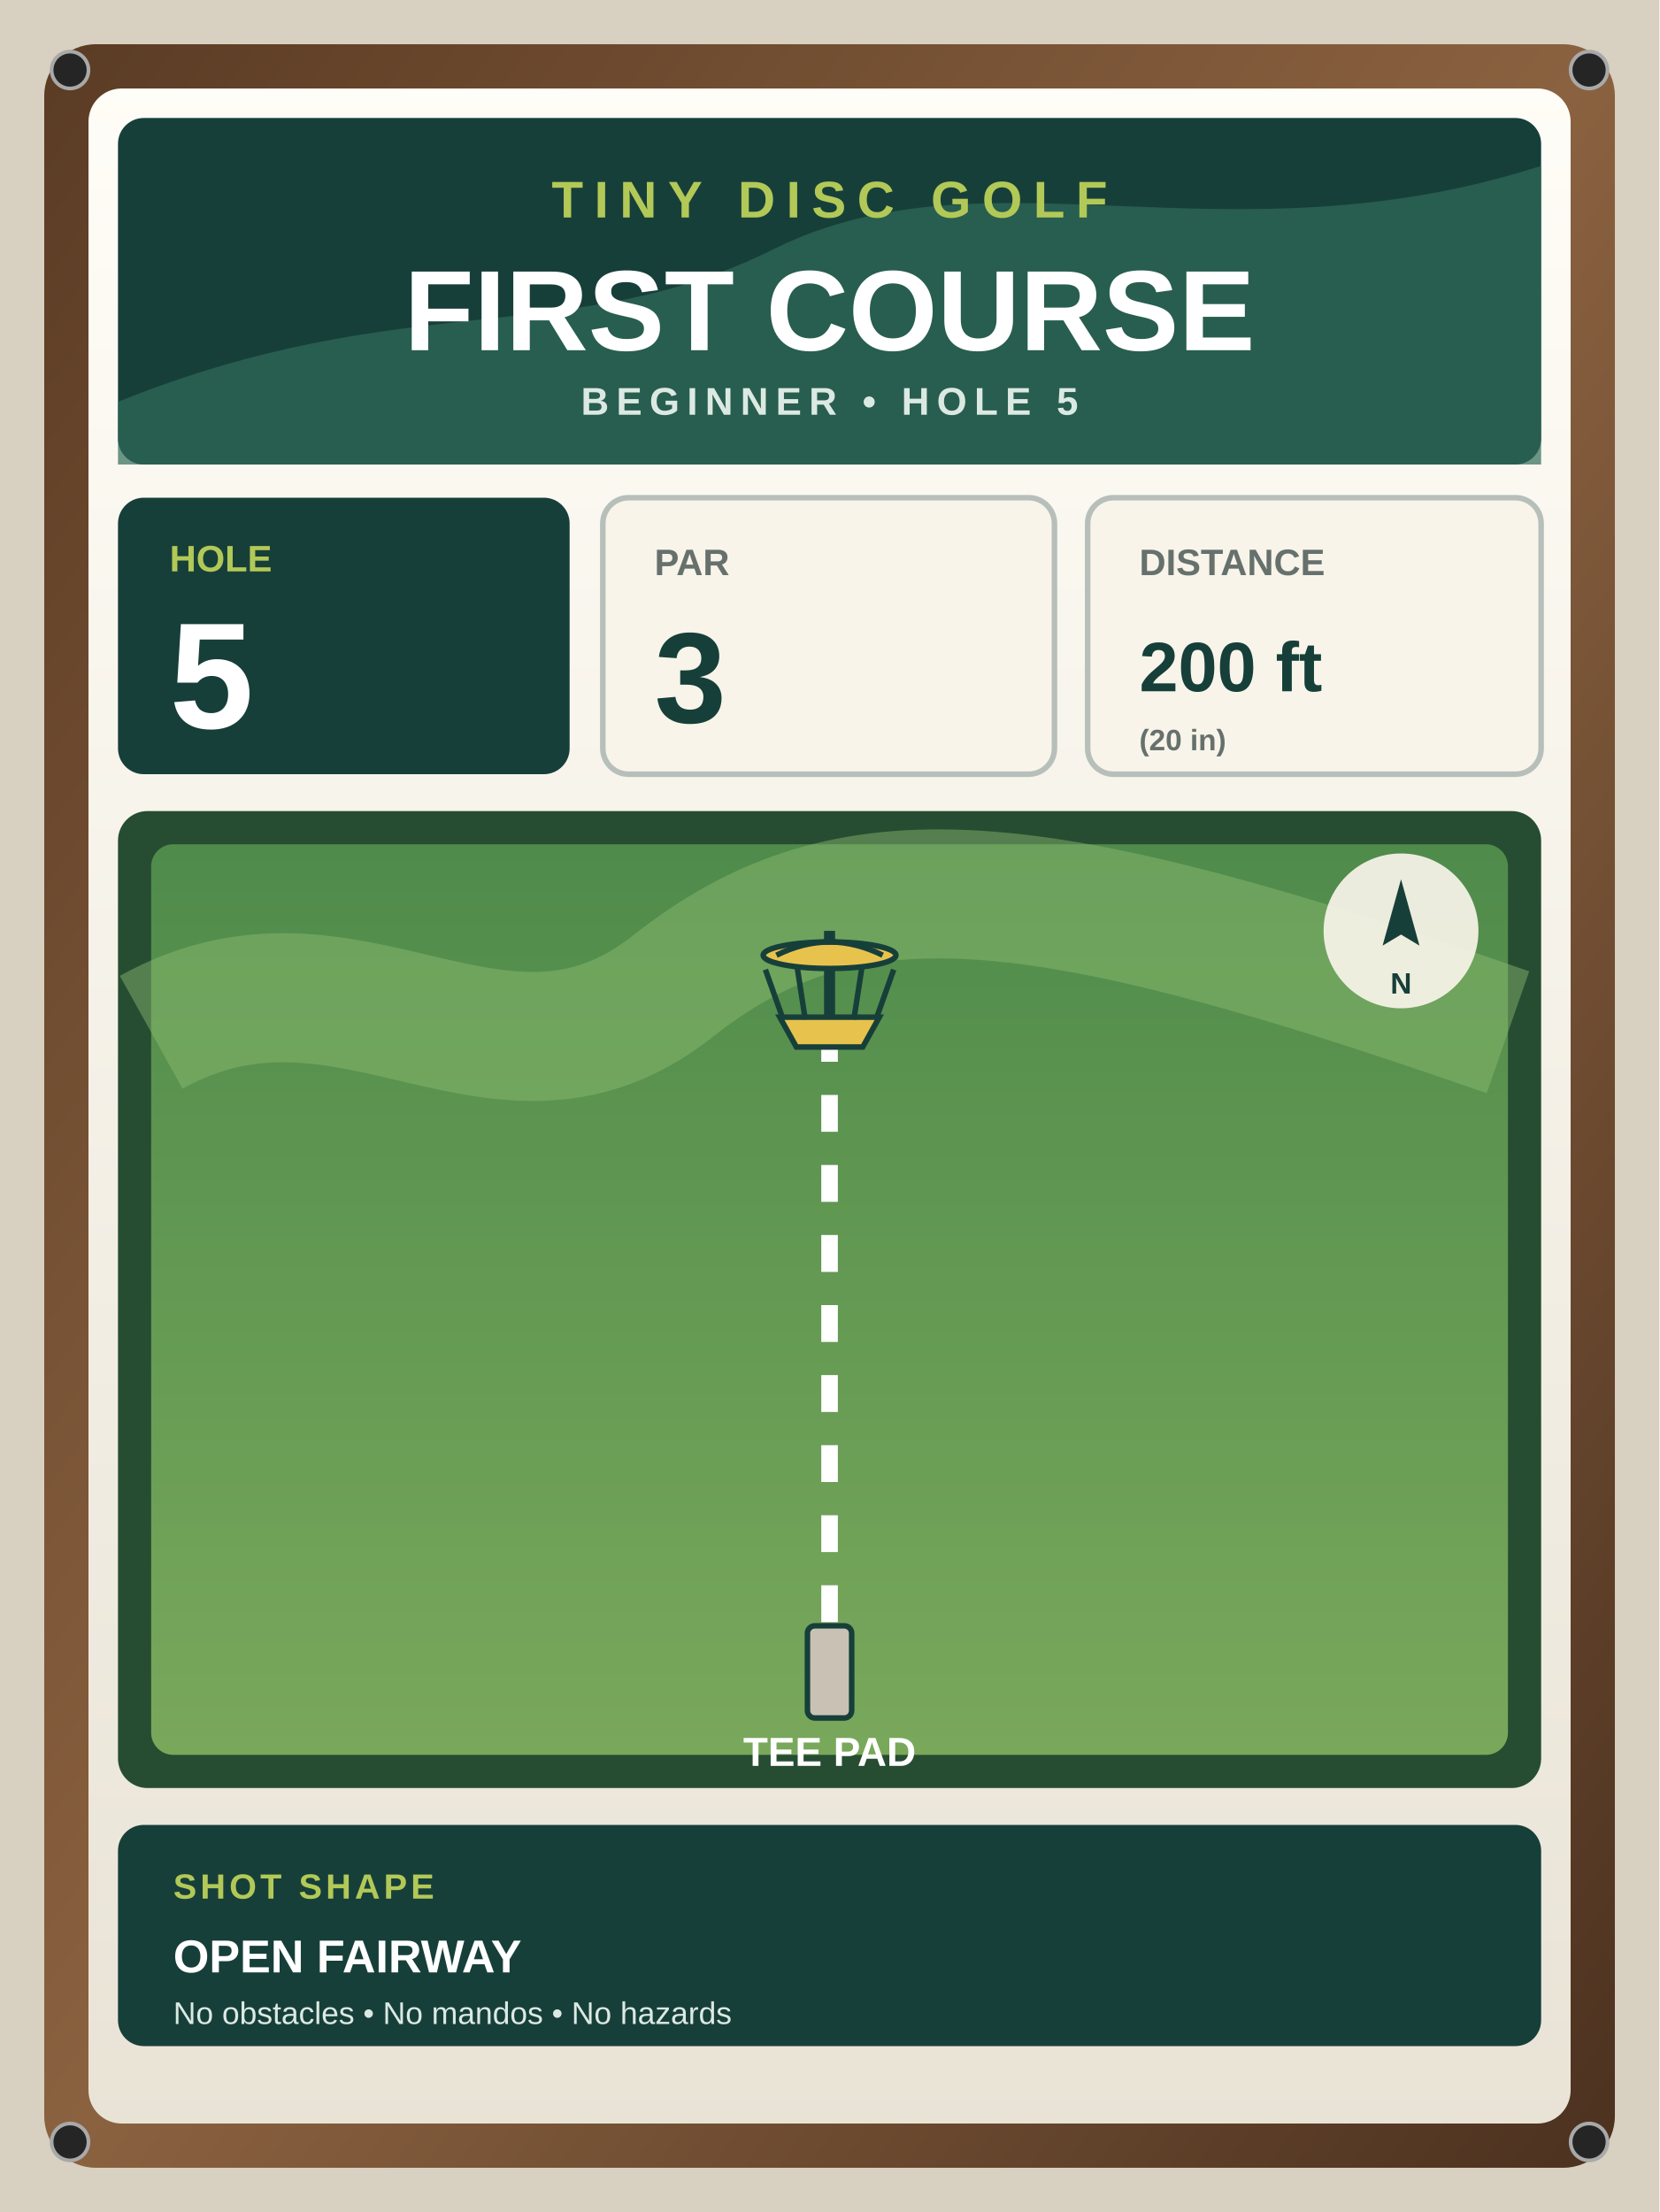
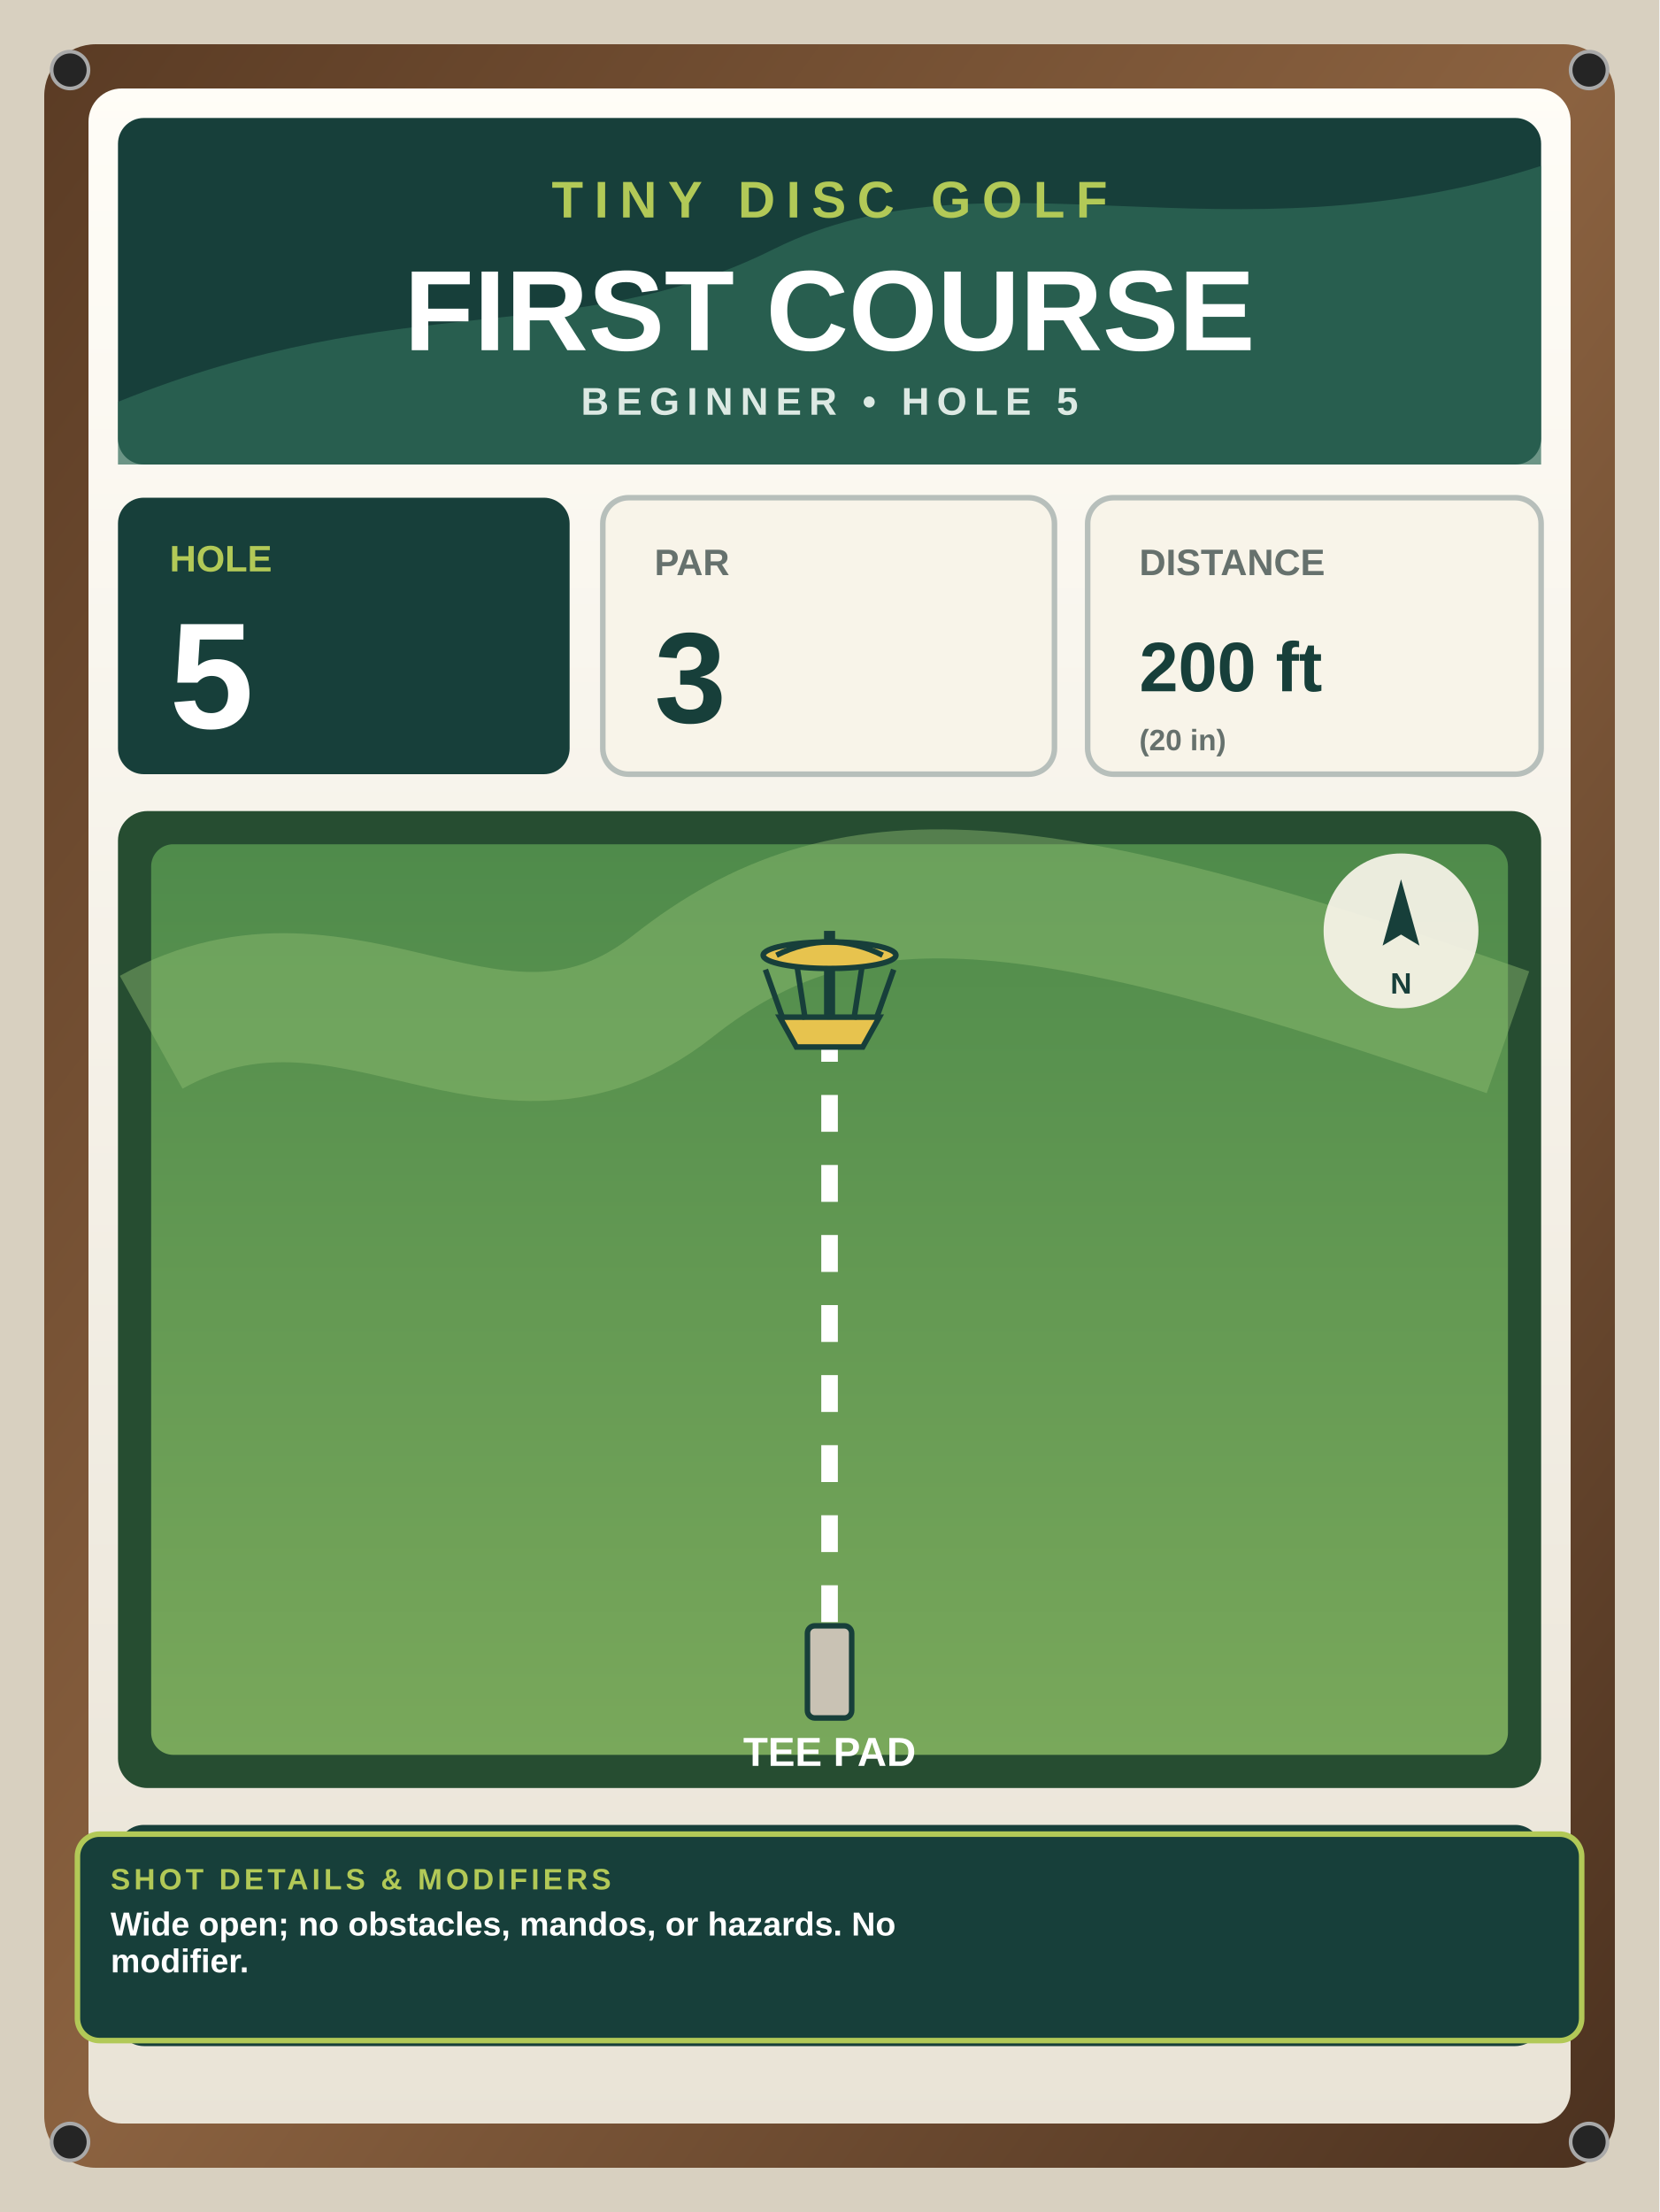
<svg xmlns="http://www.w3.org/2000/svg" viewBox="0 0 900 1200" role="img" aria-labelledby="title">
  <defs>
    <linearGradient id="wood" x1="0" x2="1" y1="0" y2="1">
      <stop stop-color="#5a3b24" />
      <stop offset=".5" stop-color="#8b6240" />
      <stop offset="1" stop-color="#4b311f" />
    </linearGradient>
    <linearGradient id="paper" x1="0" x2="0" y1="0" y2="1">
      <stop stop-color="#fffdf7" />
      <stop offset="1" stop-color="#e9e3d6" />
    </linearGradient>
    <linearGradient id="fairway" x1="0" x2="0" y1="0" y2="1">
      <stop stop-color="#4f8b4b" />
      <stop offset="1" stop-color="#79a85b" />
    </linearGradient>
  </defs>
  <rect width="900" height="1200" fill="#d8d0c0" />
  <rect x="24" y="24" width="852" height="1152" rx="28" fill="url(#wood)" />
  <rect x="48" y="48" width="804" height="1104" rx="18" fill="url(#paper)" />
  <rect x="64" y="64" width="772" height="188" rx="14" fill="#173f3a" />
  <path d="M64 218 C220 155 310 190 420 135 C535 78 665 145 836 90 L836 252 L64 252 Z" fill="#2f6b58" opacity=".7" />
  <text x="450" y="118" text-anchor="middle" font-family="Arial,sans-serif" font-size="28" font-weight="800" letter-spacing="6" fill="#b2c957">TINY DISC GOLF</text>
  <text x="450" y="190" text-anchor="middle" font-family="Arial,sans-serif" font-size="62" font-weight="900" fill="#fff">FIRST COURSE</text>
  <text x="450" y="225" text-anchor="middle" font-family="Arial,sans-serif" font-size="21" font-weight="700" letter-spacing="4" fill="#dce9e3">BEGINNER • HOLE 5</text>
  <rect x="64" y="270" width="245" height="150" rx="14" fill="#173f3a" />
  <text x="92" y="310" font-family="Arial,sans-serif" font-size="20" font-weight="800" fill="#b2c957">HOLE</text>
  <text x="92" y="395" font-family="Arial,sans-serif" font-size="82" font-weight="900" fill="#fff">5</text>
  <rect x="327" y="270" width="245" height="150" rx="14" fill="#f8f4e9" stroke="#b7bfbb" stroke-width="3" />
  <text x="355" y="312" font-family="Arial,sans-serif" font-size="20" font-weight="800" fill="#66716d">PAR</text>
  <text x="355" y="392" font-family="Arial,sans-serif" font-size="70" font-weight="900" fill="#173f3a">3</text>
  <rect x="590" y="270" width="246" height="150" rx="14" fill="#f8f4e9" stroke="#b7bfbb" stroke-width="3" />
  <text x="618" y="312" font-family="Arial,sans-serif" font-size="20" font-weight="800" fill="#66716d">DISTANCE</text>
  <text x="618" y="375" font-family="Arial,sans-serif" font-size="38" font-weight="900" fill="#173f3a">200 ft</text>
  <text x="618" y="407" font-family="Arial,sans-serif" font-size="16" font-weight="700" fill="#66716d">(20 in)</text>
  <rect x="64" y="440" width="772" height="530" rx="16" fill="#264d31" />
  <rect x="82" y="458" width="736" height="494" rx="12" fill="url(#fairway)" />
  <path d="M82 560 C190 500 270 610 365 535 S560 470 818 560" fill="none" stroke="#8fbc70" stroke-width="70" opacity=".45" />
  <rect x="438" y="882" width="24" height="50" rx="4" fill="#c9c2b4" stroke="#173f3a" stroke-width="3" />
  <text x="450" y="958" text-anchor="middle" font-family="Arial,sans-serif" font-size="22" font-weight="900" fill="#fff">TEE PAD</text>
  <path d="M450 880 C450 760 450 650 450 540" fill="none" stroke="#fff" stroke-width="9" stroke-dasharray="20 18" />
  <g transform="translate(450 505) scale(.6)">
    <rect x="-5" y="0" width="10" height="80" fill="#173f3a" />
    <path d="M-45 78 L45 78 L30 105 L-30 105 Z" fill="#e7c34e" stroke="#173f3a" stroke-width="5" />
    <path d="M-42 80 L-58 35 M-22 80 L-30 28 M0 80 L0 24 M22 80 L30 28 M42 80 L58 35" stroke="#173f3a" stroke-width="5" />
    <ellipse cx="0" cy="22" rx="60" ry="12" fill="#e7c34e" stroke="#173f3a" stroke-width="5" />
    <path d="M-48 22 Q0 -2 48 22" fill="none" stroke="#173f3a" stroke-width="5" />
  </g>
  <g transform="translate(760 505)">
    <circle r="42" fill="#f8f4e9" opacity=".92" />
    <path d="M0 -28 L10 8 L0 2 L-10 8 Z" fill="#173f3a" />
    <text x="0" y="34" text-anchor="middle" font-family="Arial,sans-serif" font-size="16" font-weight="900" fill="#173f3a">N</text>
  </g>
  <rect x="64" y="990" width="772" height="120" rx="14" fill="#173f3a" />
  <text x="94" y="1030" font-family="Arial,sans-serif" font-size="19" font-weight="900" letter-spacing="2" fill="#b2c957">SHOT SHAPE</text>
  <text x="94" y="1070" font-family="Arial,sans-serif" font-size="25" font-weight="800" fill="#fff">OPEN FAIRWAY</text>
  <text x="94" y="1098" font-family="Arial,sans-serif" font-size="17" fill="#dce9e3">No obstacles • No mandos • No hazards</text>
  <g fill="#252525" stroke="#a9a9a9" stroke-width="2">
    <circle cx="38" cy="38" r="10" />
    <circle cx="862" cy="38" r="10" />
    <circle cx="38" cy="1162" r="10" />
    <circle cx="862" cy="1162" r="10" />
  </g>
+   <g id="complete-hole-details">
+     <rect x="42" y="995" width="816" height="112" rx="12" fill="#173f3a" stroke="#b2c957" stroke-width="3" />
+     <text x="60" y="1025" font-family="Arial,sans-serif" font-size="16" font-weight="900" letter-spacing="2" fill="#b2c957">SHOT DETAILS &amp; MODIFIERS</text>
+     <text x="60" y="1050" font-family="Arial,sans-serif" font-size="18" font-weight="900" fill="#fff">Wide open; no obstacles, mandos, or hazards. No</text>
+     <text x="60" y="1070" font-family="Arial,sans-serif" font-size="18" font-weight="700" fill="#fff">modifier.</text>
+   </g>
</svg>
